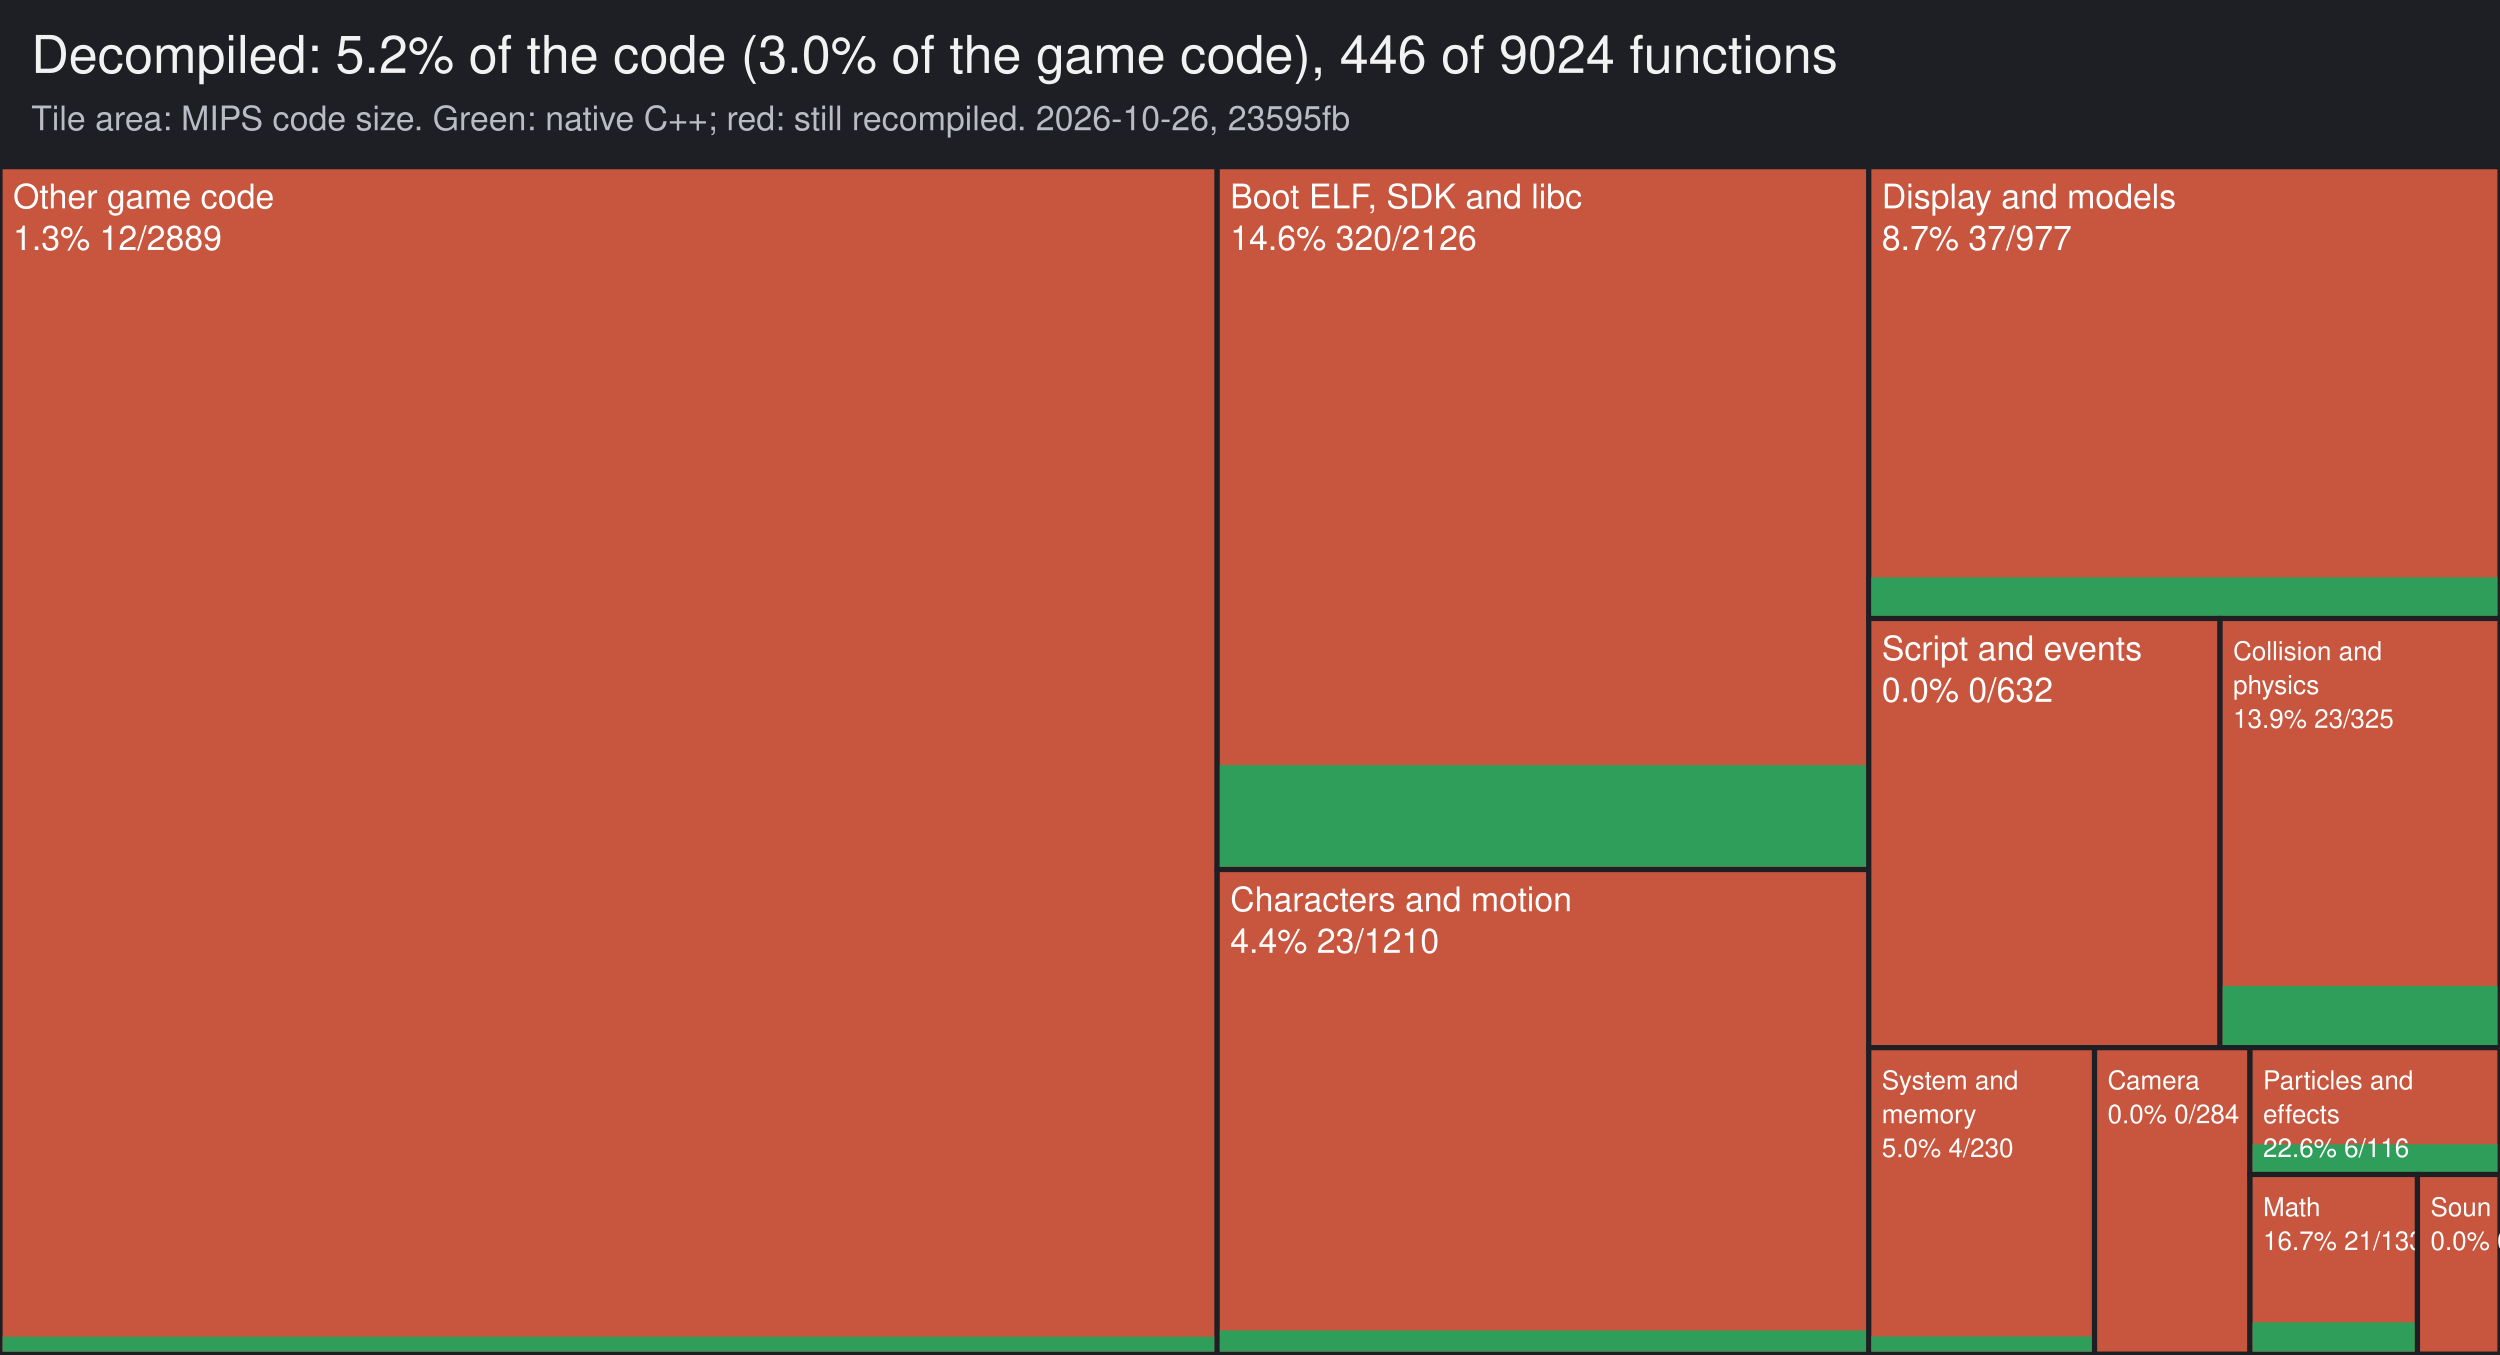
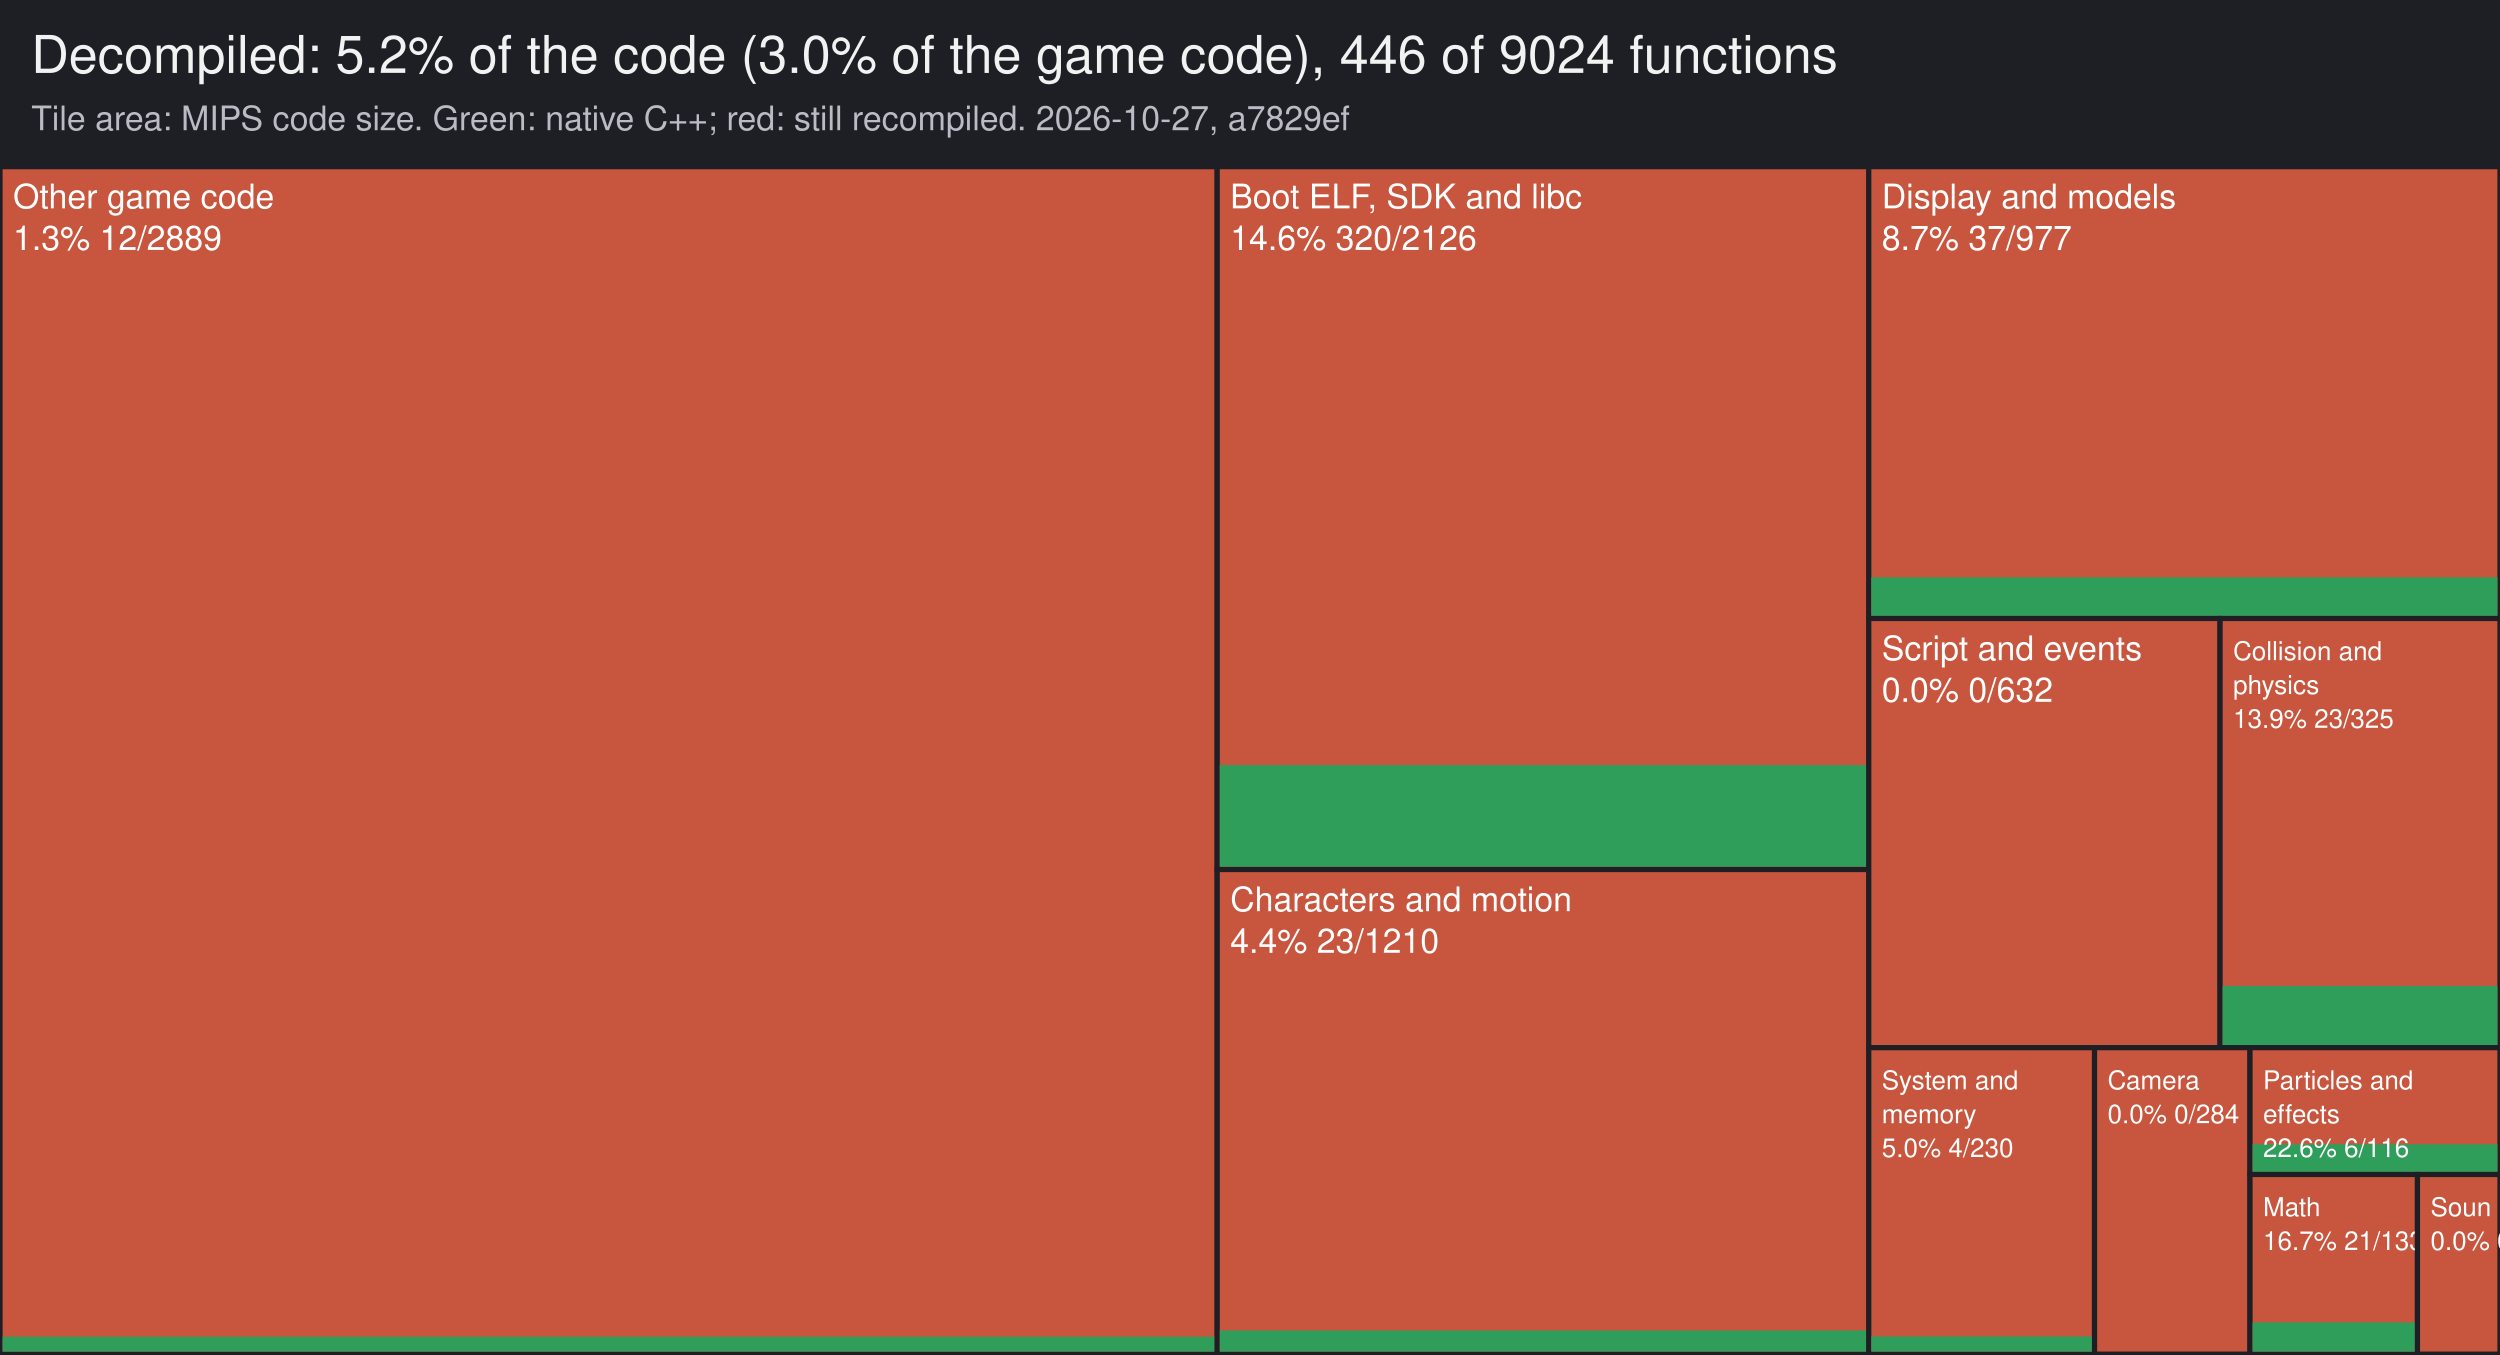
<svg xmlns="http://www.w3.org/2000/svg" width="960" height="520" font-family="Helvetica, Arial, sans-serif">
  <rect width="100%" height="100%" fill="#1d1f24" />
  <text x="12" y="28" font-size="20" fill="#f2f2f2">Decompiled: 5.2% of the code (3.0% of the game code), 446 of 9024 functions</text>
-   <text x="12" y="50" font-size="13" fill="#b9bcc4">Tile area: MIPS code size. Green: native C++; red: still recompiled. 2026-10-26, 23595fb</text>
+   <text x="12" y="50" font-size="13" fill="#b9bcc4">Tile area: MIPS code size. Green: native C++; red: still recompiled. 2026-10-27, a7829ef</text>
  <rect x="0.0" y="64.0" width="467.4" height="456.0" fill="#c8553d" stroke="#1d1f24" stroke-width="2" />
  <rect x="1.0" y="513.3" width="465.4" height="5.7" fill="#2f9e5b" />
  <text x="5.0" y="80.0" font-size="13" fill="#ffffff">Other game code</text>
  <text x="5.0" y="96.0" font-size="13" fill="#ffffff">1.3%  12/2889</text>
  <rect x="467.4" y="64.0" width="250.3" height="269.9" fill="#c8553d" stroke="#1d1f24" stroke-width="2" />
  <rect x="468.4" y="293.8" width="248.3" height="39.0" fill="#2f9e5b" />
  <text x="472.4" y="80.0" font-size="13" fill="#ffffff">Boot ELF, SDK and libc</text>
  <text x="472.4" y="96.0" font-size="13" fill="#ffffff">14.6%  320/2126</text>
  <rect x="467.4" y="333.9" width="250.3" height="186.1" fill="#c8553d" stroke="#1d1f24" stroke-width="2" />
  <rect x="468.4" y="510.9" width="248.3" height="8.1" fill="#2f9e5b" />
  <text x="472.4" y="349.9" font-size="13" fill="#ffffff">Characters and motion</text>
  <text x="472.4" y="365.9" font-size="13" fill="#ffffff">4.4%  23/1210</text>
  <rect x="717.6" y="64.0" width="242.4" height="173.5" fill="#c8553d" stroke="#1d1f24" stroke-width="2" />
  <rect x="718.6" y="221.7" width="240.4" height="14.8" fill="#2f9e5b" />
  <text x="722.6" y="80.0" font-size="13" fill="#ffffff">Display and models</text>
  <text x="722.6" y="96.0" font-size="13" fill="#ffffff">8.7%  37/977</text>
  <rect x="717.6" y="237.5" width="134.9" height="164.8" fill="#c8553d" stroke="#1d1f24" stroke-width="2" />
  <rect x="718.6" y="401.3" width="132.9" height="0.0" fill="#2f9e5b" />
  <text x="722.6" y="253.5" font-size="13" fill="#ffffff">Script and events</text>
  <text x="722.6" y="269.5" font-size="13" fill="#ffffff">0.0%  0/632</text>
  <rect x="852.5" y="237.5" width="107.5" height="164.8" fill="#c8553d" stroke="#1d1f24" stroke-width="2" />
  <rect x="853.5" y="378.6" width="105.5" height="22.7" fill="#2f9e5b" />
  <text x="857.5" y="253.5" font-size="10" fill="#ffffff">Collision and</text>
  <text x="857.5" y="266.5" font-size="10" fill="#ffffff">physics</text>
  <text x="857.5" y="279.5" font-size="10" fill="#ffffff">13.9%  23/325</text>
  <rect x="717.6" y="402.3" width="86.7" height="117.7" fill="#c8553d" stroke="#1d1f24" stroke-width="2" />
  <rect x="718.6" y="513.2" width="84.7" height="5.8" fill="#2f9e5b" />
  <text x="722.6" y="418.3" font-size="10" fill="#ffffff">System and</text>
  <text x="722.6" y="431.3" font-size="10" fill="#ffffff">memory</text>
  <text x="722.6" y="444.3" font-size="10" fill="#ffffff">5.0%  4/230</text>
  <rect x="804.3" y="402.3" width="59.7" height="117.7" fill="#c8553d" stroke="#1d1f24" stroke-width="2" />
  <rect x="805.3" y="519.0" width="57.7" height="0.0" fill="#2f9e5b" />
  <text x="809.3" y="418.3" font-size="10" fill="#ffffff">Camera</text>
  <text x="809.3" y="431.3" font-size="10" fill="#ffffff">0.0%  0/284</text>
  <rect x="864.0" y="402.3" width="96.0" height="48.7" fill="#c8553d" stroke="#1d1f24" stroke-width="2" />
  <rect x="865.0" y="439.4" width="94.0" height="10.6" fill="#2f9e5b" />
  <text x="869.0" y="418.3" font-size="10" fill="#ffffff">Particles and</text>
  <text x="869.0" y="431.3" font-size="10" fill="#ffffff">effects</text>
  <text x="869.0" y="444.3" font-size="10" fill="#ffffff">22.6%  6/116</text>
  <rect x="864.0" y="451.0" width="64.3" height="69.0" fill="#c8553d" stroke="#1d1f24" stroke-width="2" />
  <rect x="865.0" y="507.8" width="62.3" height="11.2" fill="#2f9e5b" />
  <text x="869.0" y="467.0" font-size="10" fill="#ffffff">Math</text>
  <text x="869.0" y="480.0" font-size="10" fill="#ffffff">16.7%  21/133</text>
  <rect x="928.3" y="451.0" width="31.7" height="69.0" fill="#c8553d" stroke="#1d1f24" stroke-width="2" />
  <rect x="929.3" y="519.0" width="29.7" height="0.0" fill="#2f9e5b" />
  <text x="933.3" y="467.0" font-size="10" fill="#ffffff">Soun</text>
  <text x="933.3" y="480.0" font-size="10" fill="#ffffff">0.0%  0/102</text>
</svg>
